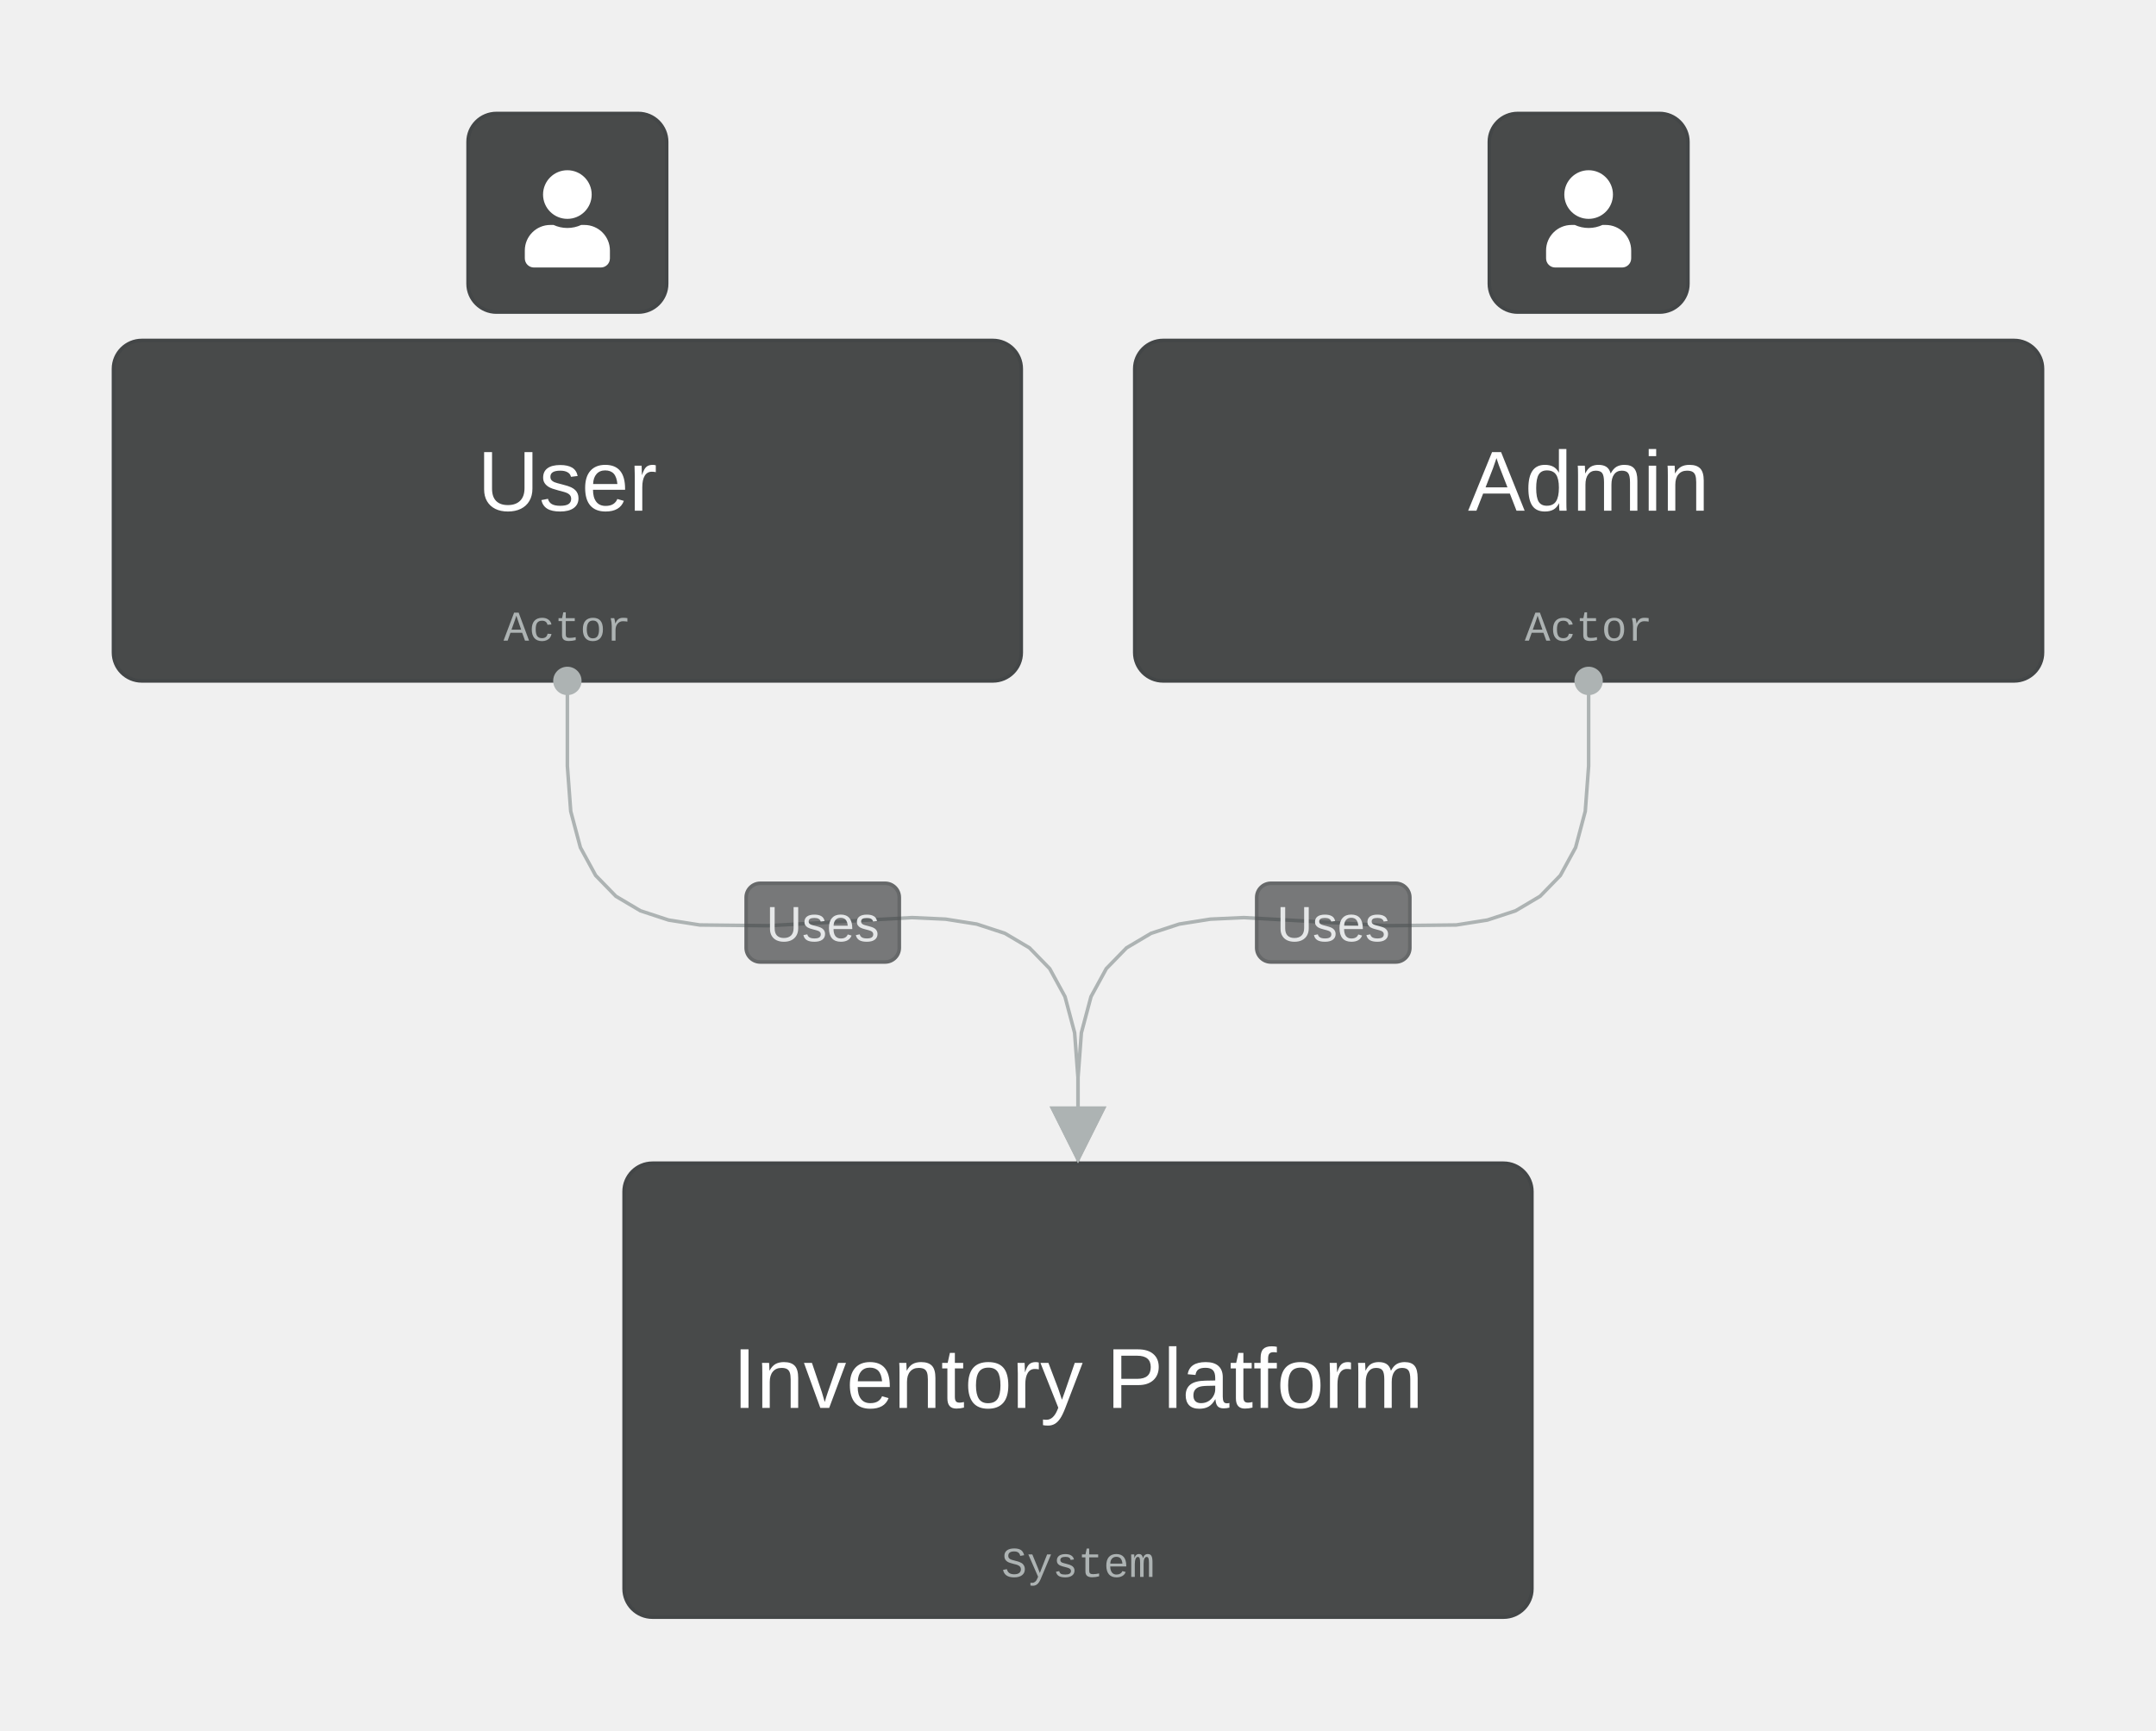
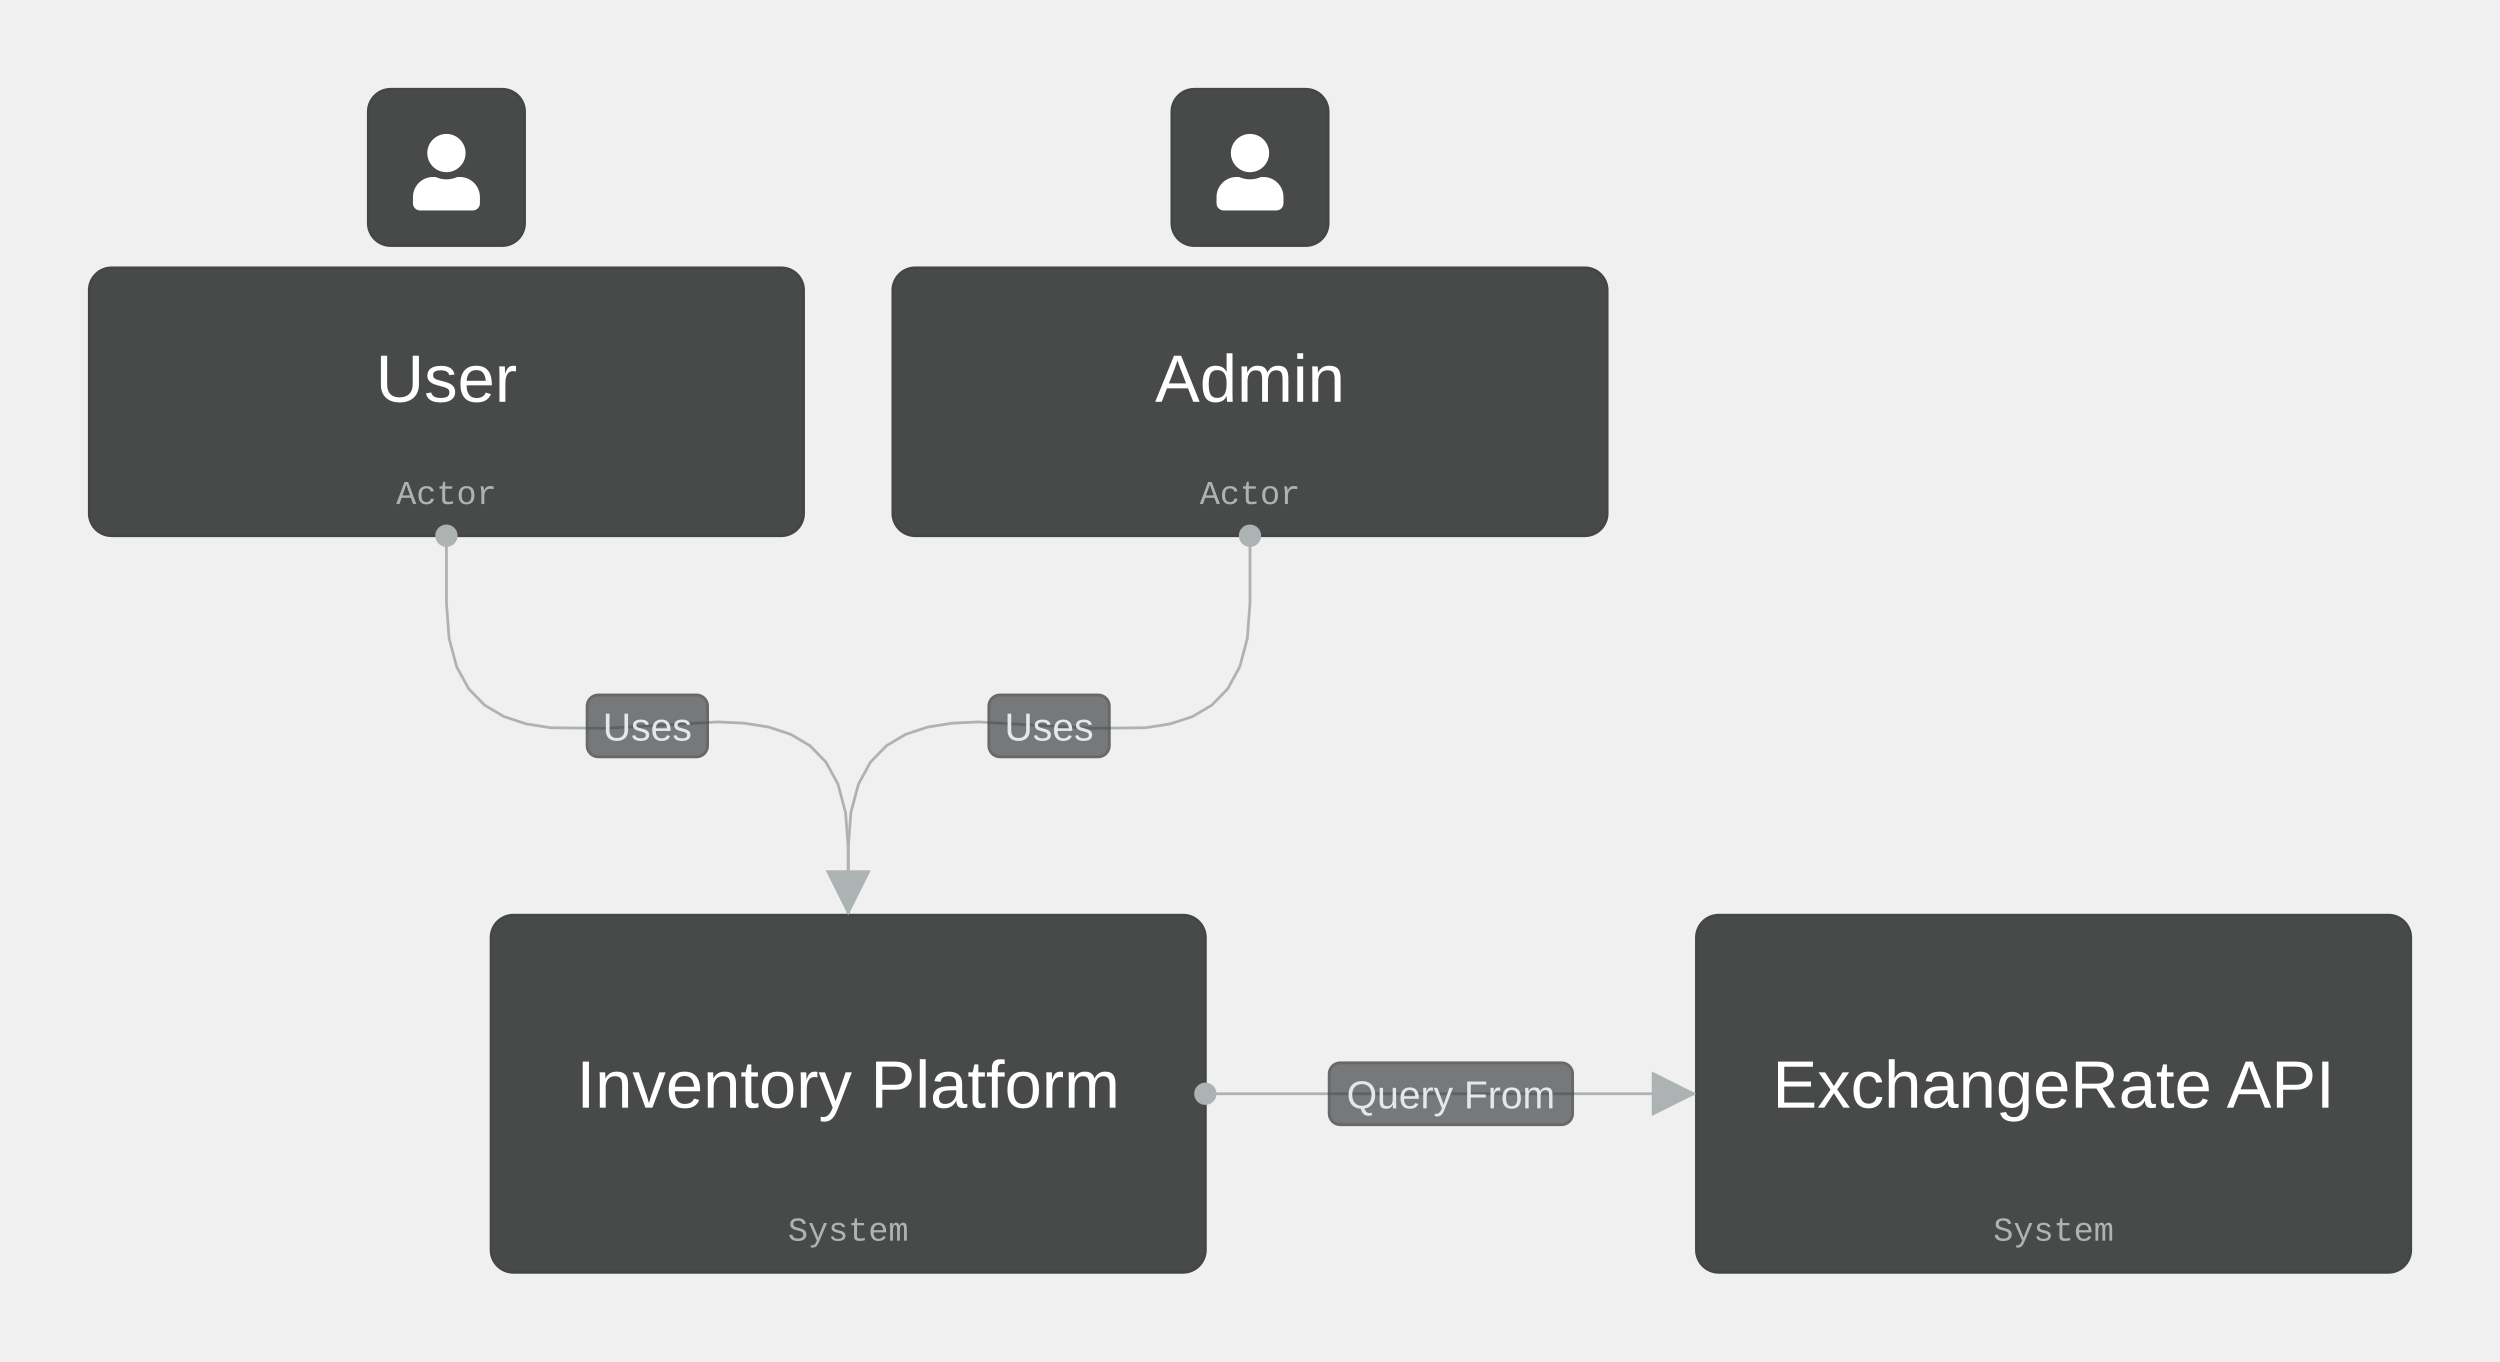
- <svg xmlns="http://www.w3.org/2000/svg" version="1.1" width="608" height="488">
+ <svg xmlns="http://www.w3.org/2000/svg" version="1.1" width="896" height="488">
  <g id="Context Diagram">
    <g id="Uses">
      <polyline points="160,192 160,216 160.95,228.77 163.67,238.97 167.98,246.86 173.68,252.72 180.6,256.82 188.55,259.43 197.33,260.82 216.68,261.03 257.23,258.74 266.67,259.18 275.45,260.57 283.4,263.18 290.32,267.28 296.02,273.14 300.33,281.03 303.05,291.23 304,304 304,328" fill="none" stroke-width="1" stroke="#adb3b3" opacity="1" />
    </g>
    <g id="Uses">
      <rect width="43.192" height="22.2" x="210.416" y="249.064" rx="4" ry="4" fill-opacity="0.8" fill="#323435" stroke-opacity="1" stroke-width="1" stroke="#434647" opacity="0.8" />
      <g opacity="1" fill="#e5e7e8">
        <text font-family="IBM Plex Sans Medium, Arial, sans-serif" font-size="14" text-anchor="middle" x="232.012" y="265.414">
          <tspan dy="0" x="232.012">Uses</tspan>
        </text>
      </g>
    </g>
    <g id="Uses">
      <polyline points="448,192 448,216 447.05,228.77 444.33,238.97 440.02,246.86 434.32,252.72 427.4,256.82 419.45,259.43 410.67,260.82 391.32,261.03 350.77,258.74 341.33,259.18 332.55,260.57 324.6,263.18 317.68,267.28 311.98,273.14 307.67,281.03 304.95,291.23 304,304 304,328" fill="none" stroke-width="1" stroke="#adb3b3" opacity="1" />
    </g>
    <g id="Uses">
      <rect width="43.192" height="22.2" x="354.392" y="249.064" rx="4" ry="4" fill-opacity="0.8" fill="#323435" stroke-opacity="1" stroke-width="1" stroke="#434647" opacity="0.8" />
      <g opacity="1" fill="#e5e7e8">
        <text font-family="IBM Plex Sans Medium, Arial, sans-serif" font-size="14" text-anchor="middle" x="375.988" y="265.414">
          <tspan dy="0" x="375.988">Uses</tspan>
+         </text>
+       </g>
+     </g>
+     <g id="Query From">
+       <polyline points="432,392 608,392" fill="none" stroke-width="1" stroke="#adb3b3" opacity="1" />
+     </g>
+     <g id="Query From">
+       <rect width="87.264" height="22.2" x="476.368" y="380.9" rx="4" ry="4" fill-opacity="0.8" fill="#323435" stroke-opacity="1" stroke-width="1" stroke="#434647" opacity="0.8" />
+       <g opacity="1" fill="#e5e7e8">
+         <text font-family="IBM Plex Sans Medium, Arial, sans-serif" font-size="14" text-anchor="middle" x="520" y="397.25">
+           <tspan dy="0" x="520">Query From</tspan>
        </text>
      </g>
    </g>
    <a href="https://app.icepanel.io/landscapes/ZX5cPCGLPLpo3p48M4ou/versions/latest/model/objects?object=0oS5cMdlnu&amp;focus=0oS5cMdlnu" id="Inventory Platform" target="_blank">
      <rect width="256" height="128" rx="8" ry="8" fill-opacity="0.8" fill="#1f2121" stroke-opacity="1" stroke-width="1" stroke="#434647" opacity="1" x="176" y="328" />
      <text font-family="IBM Plex Sans Medium, Arial, sans-serif" font-size="24" font-weight="500" text-anchor="middle" fill="#ffffff" opacity="1" x="304" y="397">
        <tspan dy="0" x="304">Inventory Platform</tspan>
      </text>
      <g id="System" opacity="1">
        <text font-family="Courier New, monospace" font-size="12" text-anchor="middle" fill="#adb3b3" x="304" y="444.655">
          <tspan dy="0" x="304">System</tspan>
        </text>
      </g>
    </a>
    <a href="https://app.icepanel.io/landscapes/ZX5cPCGLPLpo3p48M4ou/versions/latest/model/objects?object=KhObpqSjlb&amp;focus=KhObpqSjlb" id="Admin" target="_blank">
      <rect width="56" height="56" rx="8" ry="8" fill-opacity="0.8" fill="#1f2121" stroke-opacity="1" stroke-width="1" stroke="#434647" opacity="1" x="420" y="32" />
      <rect width="256" height="96" rx="8" ry="8" fill-opacity="0.8" fill="#1f2121" stroke-opacity="1" stroke-width="1" stroke="#434647" opacity="1" x="320" y="96" />
      <path d="M448 61.714C451.788 61.714 454.857 58.645 454.857 54.857C454.857 51.07 451.788 48 448 48C444.212 48 441.143 51.07 441.143 54.857C441.143 58.645 444.212 61.714 448 61.714ZM452.8 63.429L451.905 63.429C450.716 63.975 449.393 64.286 448 64.286C446.607 64.286 445.289 63.975 444.095 63.429L443.2 63.429C439.225 63.429 436 66.654 436 70.629L436 72.857C436 74.277 437.152 75.429 438.571 75.429L457.429 75.429C458.848 75.429 460 74.277 460 72.857L460 70.629C460 66.654 456.775 63.429 452.8 63.429Z " fill="#ffffff" opacity="1" />
      <text font-family="IBM Plex Sans Medium, Arial, sans-serif" font-size="24" font-weight="500" text-anchor="middle" fill="#ffffff" opacity="1" x="448" y="144">
        <tspan dy="0" x="448">Admin</tspan>
      </text>
      <g id="Actor" opacity="1">
        <text font-family="Courier New, monospace" font-size="12" text-anchor="middle" fill="#adb3b3" x="448" y="180.655">
          <tspan dy="0" x="448">Actor</tspan>
        </text>
      </g>
    </a>
    <a href="https://app.icepanel.io/landscapes/ZX5cPCGLPLpo3p48M4ou/versions/latest/model/objects?object=wG2TzVG4q7&amp;focus=wG2TzVG4q7" id="User" target="_blank">
      <rect width="56" height="56" rx="8" ry="8" fill-opacity="0.8" fill="#1f2121" stroke-opacity="1" stroke-width="1" stroke="#434647" opacity="1" x="132" y="32" />
      <rect width="256" height="96" rx="8" ry="8" fill-opacity="0.8" fill="#1f2121" stroke-opacity="1" stroke-width="1" stroke="#434647" opacity="1" x="32" y="96" />
      <path d="M160 61.714C163.787 61.714 166.857 58.645 166.857 54.857C166.857 51.07 163.787 48 160 48C156.213 48 153.143 51.07 153.143 54.857C153.143 58.645 156.213 61.714 160 61.714ZM164.8 63.429L163.905 63.429C162.716 63.975 161.393 64.286 160 64.286C158.607 64.286 157.289 63.975 156.095 63.429L155.2 63.429C151.225 63.429 148 66.654 148 70.629L148 72.857C148 74.277 149.152 75.429 150.571 75.429L169.429 75.429C170.848 75.429 172 74.277 172 72.857L172 70.629C172 66.654 168.775 63.429 164.8 63.429Z " fill="#ffffff" opacity="1" />
      <text font-family="IBM Plex Sans Medium, Arial, sans-serif" font-size="24" font-weight="500" text-anchor="middle" fill="#ffffff" opacity="1" x="160" y="144">
        <tspan dy="0" x="160">User</tspan>
      </text>
      <g id="Actor" opacity="1">
        <text font-family="Courier New, monospace" font-size="12" text-anchor="middle" fill="#adb3b3" x="160" y="180.655">
          <tspan dy="0" x="160">Actor</tspan>
        </text>
      </g>
    </a>
+     <a href="https://app.icepanel.io/landscapes/ZX5cPCGLPLpo3p48M4ou/versions/latest/model/objects?object=rLmpVp8nxt&amp;focus=rLmpVp8nxt" id="ExchangeRate API" target="_blank">
+       <rect width="256" height="128" rx="8" ry="8" fill-opacity="0.8" fill="#1f2121" stroke-opacity="1" stroke-width="1" stroke="#434647" opacity="1" x="608" y="328" />
+       <text font-family="IBM Plex Sans Medium, Arial, sans-serif" font-size="24" font-weight="500" text-anchor="middle" fill="#ffffff" opacity="1" x="736" y="397">
+         <tspan dy="0" x="736">ExchangeRate API</tspan>
+       </text>
+       <g id="System" opacity="1">
+         <text font-family="Courier New, monospace" font-size="12" text-anchor="middle" fill="#adb3b3" x="736" y="444.655">
+           <tspan dy="0" x="736">System</tspan>
+         </text>
+       </g>
+     </a>
    <g id="Uses">
      <polygon points="240,248 232,264 248,264 240,248" fill="#adb3b3" opacity="1" transform="matrix(-1,1.2246467991473532e-16,-1.2246467991473532e-16,-1,544,576)" />
      <circle r="4" fill="#adb3b3" opacity="1" cx="160" cy="192" />
    </g>
    <g id="Uses">
      <polygon points="240,248 232,264 248,264 240,248" fill="#adb3b3" opacity="1" transform="matrix(-1,1.2246467991473532e-16,-1.2246467991473532e-16,-1,544,576)" />
      <circle r="4" fill="#adb3b3" opacity="1" cx="448" cy="192" />
    </g>
+     <g id="Query From">
+       <polygon points="600,320 592,336 608,336 600,320" fill="#adb3b3" opacity="1" transform="matrix(6.123233995736766e-17,1,-1,6.123233995736766e-17,928,-208)" />
+       <circle r="4" fill="#adb3b3" opacity="1" cx="432" cy="392" />
+     </g>
  </g>
</svg>
